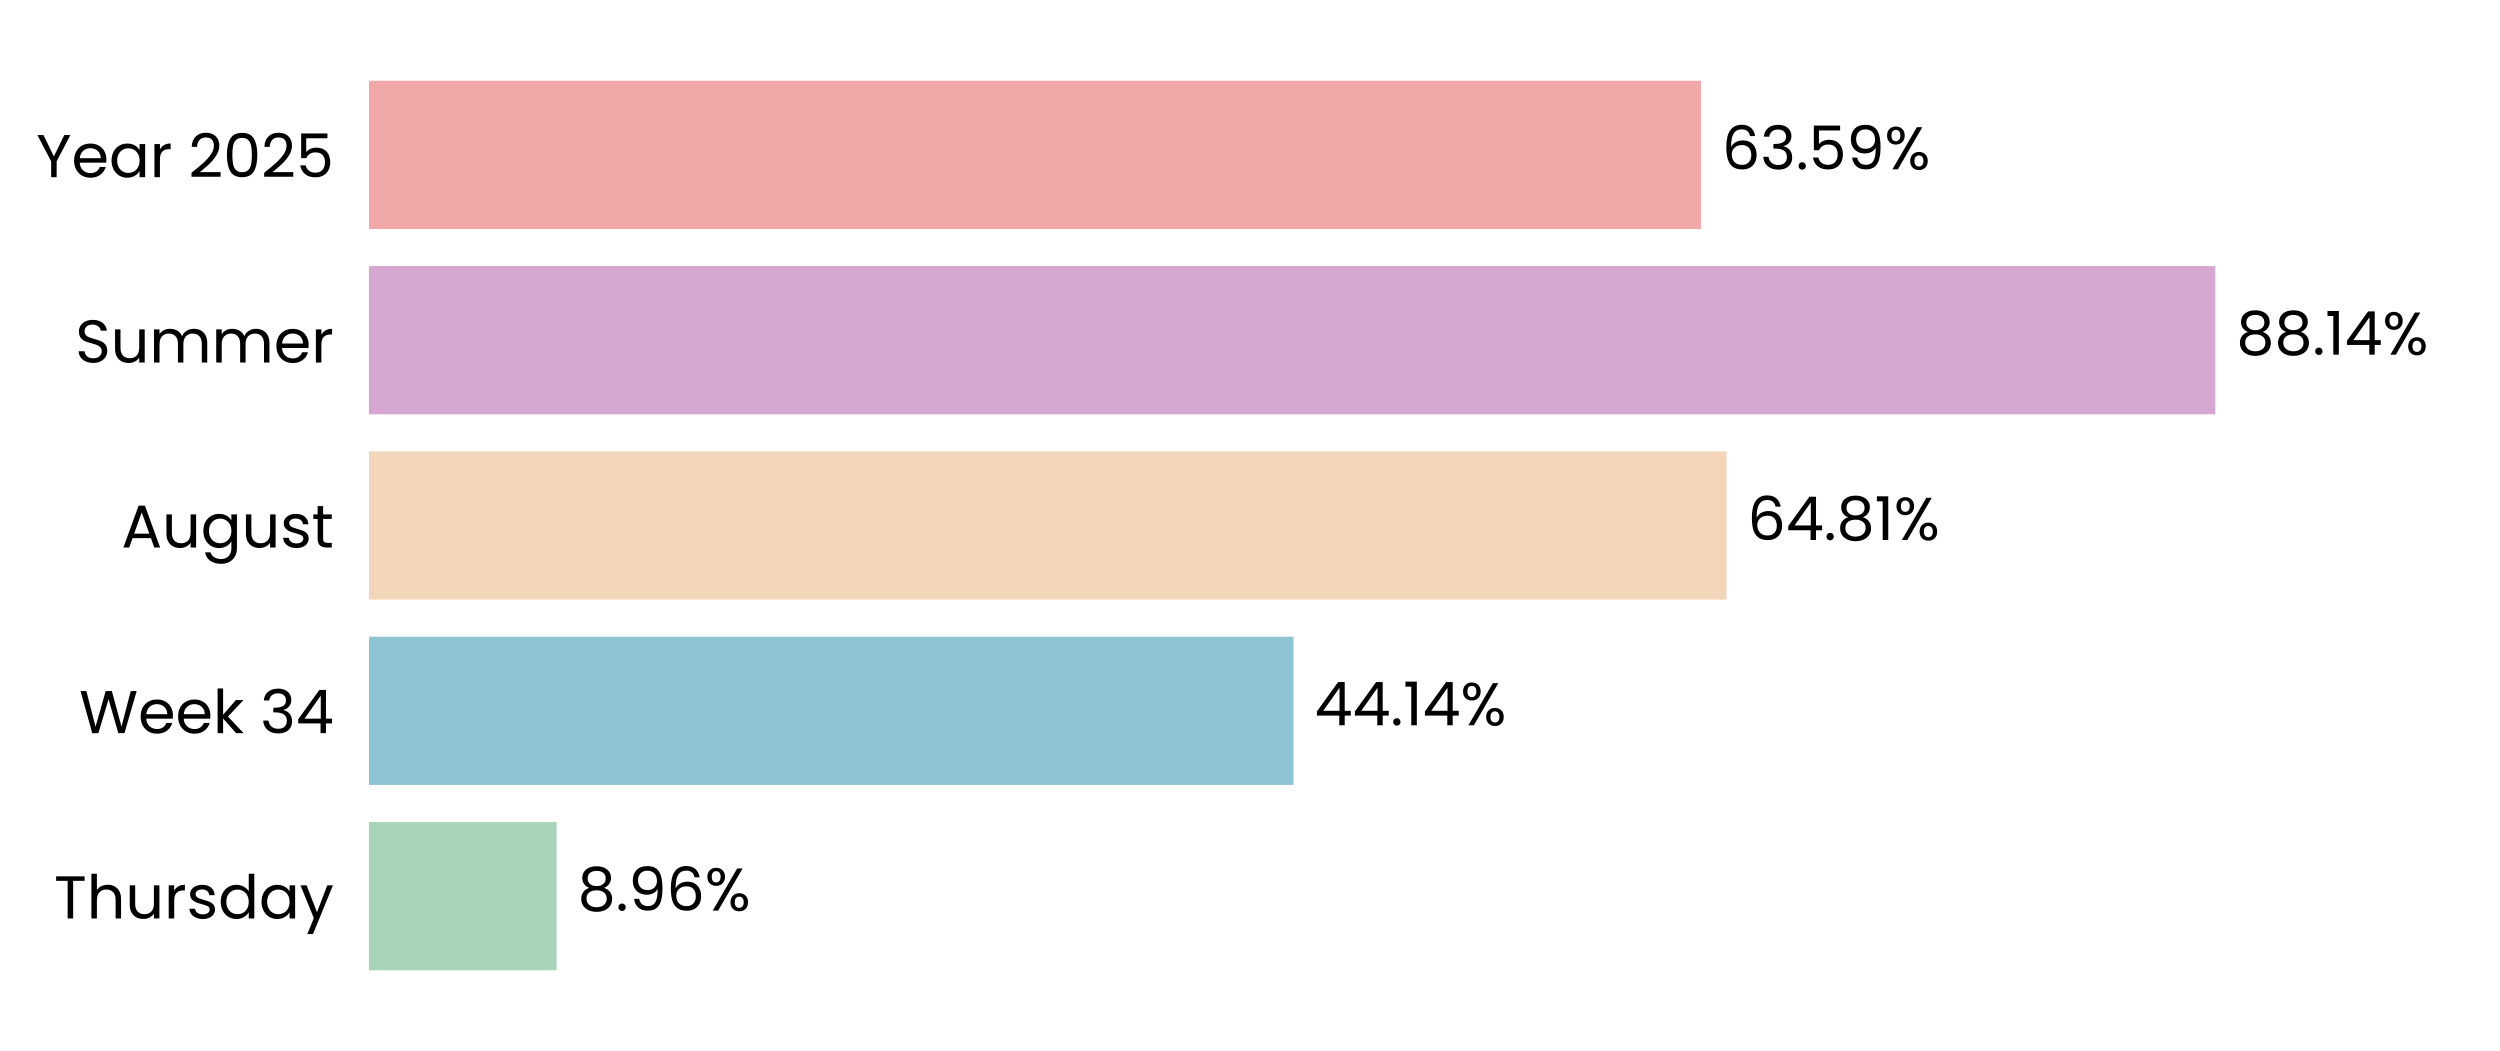
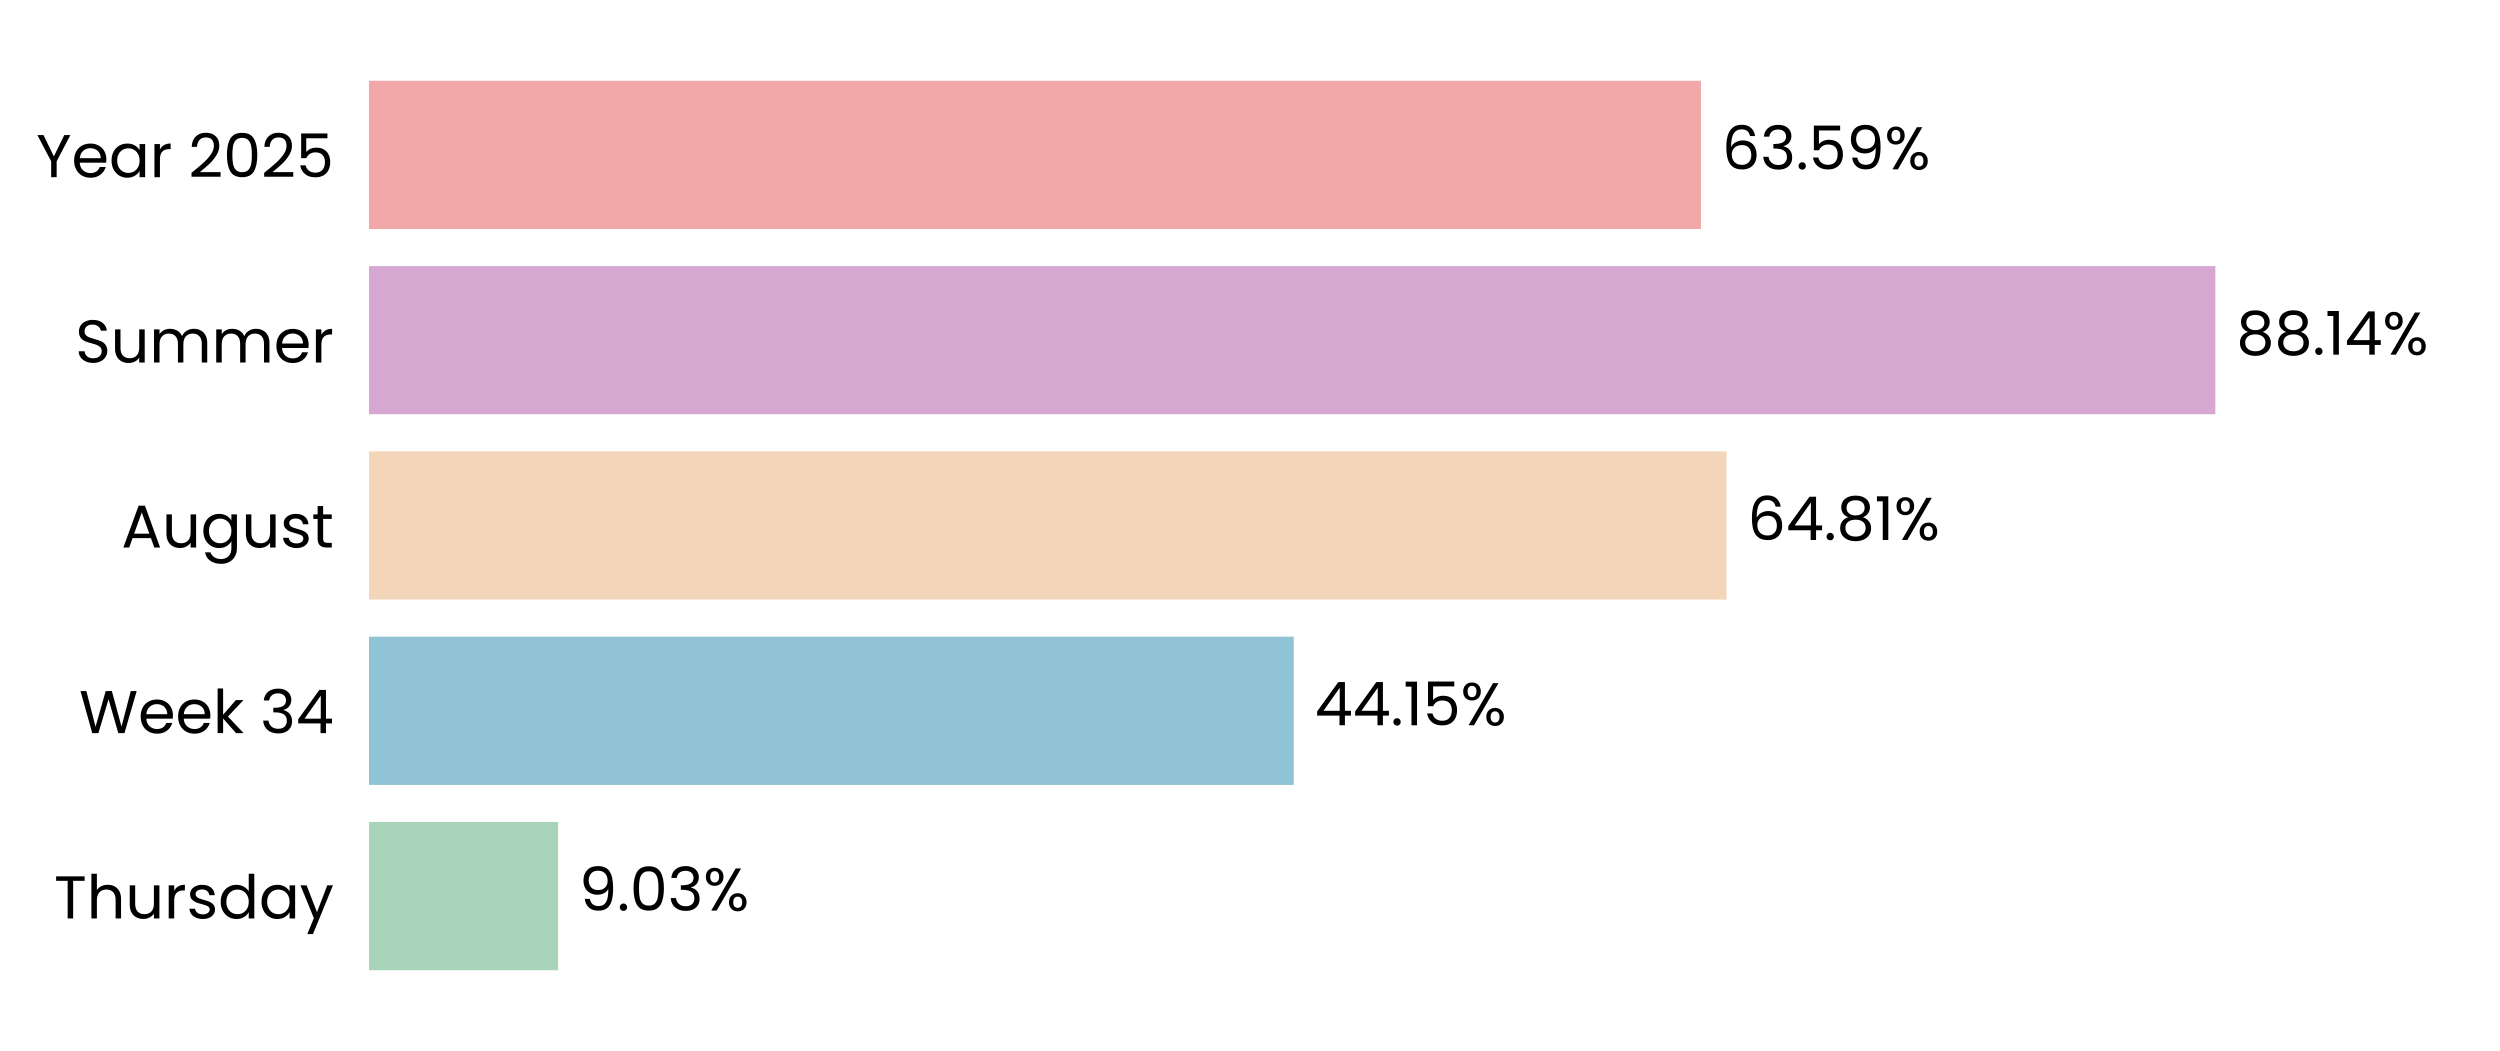
<svg xmlns="http://www.w3.org/2000/svg" xmlns:xlink="http://www.w3.org/1999/xlink" width="496.691pt" height="208.8pt" viewBox="0 0 496.691 208.8" version="1.1">
  <defs>
    <style type="text/css">*{stroke-linejoin: round; stroke-linecap: butt}</style>
  </defs>
  <g id="figure_1">
    <g id="patch_1">
      <path d="M 0 208.8  L 496.691 208.8  L 496.691 0  L 0 0  L 0 208.8  z " style="fill: none" />
    </g>
    <g id="axes_1">
      <g id="patch_2">
        <path d="M 73.311 201.6  L 489.491 201.6  L 489.491 7.2  L 73.311 7.2  L 73.311 201.6  z " style="fill: none" />
      </g>
      <g id="patch_3">
-         <path d="M 73.311 192.764  L 110.594 192.764  L 110.594 163.309  L 73.311 163.309  z " clip-path="url(#p7af29104ae)" style="fill: #a8d5ba" />
+         <path d="M 73.311 192.764  L 110.883 192.764  L 110.883 163.309  L 73.311 163.309  z " clip-path="url(#paedc05f3ca)" style="fill: #a8d5ba" />
      </g>
      <g id="patch_4">
-         <path d="M 73.311 155.945  L 257 155.945  L 257 126.491  L 73.311 126.491  z " clip-path="url(#p7af29104ae)" style="fill: #90c3d4" />
+         <path d="M 73.311 155.945  L 257.042 155.945  L 257.042 126.491  L 73.311 126.491  z " clip-path="url(#paedc05f3ca)" style="fill: #90c3d4" />
      </g>
      <g id="patch_5">
-         <path d="M 73.311 119.127  L 343.017 119.127  L 343.017 89.673  L 73.311 89.673  z " clip-path="url(#p7af29104ae)" style="fill: #f3d6ba" />
+         <path d="M 73.311 119.127  L 343.026 119.127  L 343.026 89.673  L 73.311 89.673  z " clip-path="url(#paedc05f3ca)" style="fill: #f3d6ba" />
      </g>
      <g id="patch_6">
-         <path d="M 73.311 82.309  L 440.136 82.309  L 440.136 52.855  L 73.311 52.855  z " clip-path="url(#p7af29104ae)" style="fill: #d6a8d1" />
+         <path d="M 73.311 82.309  L 440.139 82.309  L 440.139 52.855  L 73.311 52.855  z " clip-path="url(#paedc05f3ca)" style="fill: #d6a8d1" />
      </g>
      <g id="patch_7">
-         <path d="M 73.311 45.491  L 337.944 45.491  L 337.944 16.036  L 73.311 16.036  z " clip-path="url(#p7af29104ae)" style="fill: #f2a8a8" />
+         <path d="M 73.311 45.491  L 337.945 45.491  L 337.945 16.036  L 73.311 16.036  z " clip-path="url(#paedc05f3ca)" style="fill: #f2a8a8" />
      </g>
      <g id="matplotlib.axis_1">
        <g id="ytick_1">
          <g id="text_1">
            <g transform="translate(10.74188 182.4764) scale(0.12 -0.12)">
              <defs>
                <path id="Poppins-Regular-54" d="M 3238 4461  L 3238 3987  L 2022 3987  L 2022 0  L 1440 0  L 1440 3987  L 218 3987  L 218 4461  L 3238 4461  z " transform="scale(0.015625)" />
                <path id="Poppins-Regular-68" d="M 2234 3571  Q 2630 3571 2950 3401  Q 3270 3232 3452 2893  Q 3635 2554 3635 2067  L 3635 0  L 3059 0  L 3059 1984  Q 3059 2509 2796 2787  Q 2534 3066 2080 3066  Q 1619 3066 1347 2778  Q 1075 2490 1075 1939  L 1075 0  L 493 0  L 493 4736  L 1075 4736  L 1075 3008  Q 1248 3277 1552 3424  Q 1856 3571 2234 3571  z " transform="scale(0.015625)" />
                <path id="Poppins-Regular-75" d="M 3603 3507  L 3603 0  L 3021 0  L 3021 518  Q 2854 250 2556 99  Q 2259 -51 1901 -51  Q 1491 -51 1164 118  Q 838 288 649 627  Q 461 966 461 1453  L 461 3507  L 1037 3507  L 1037 1530  Q 1037 1011 1299 732  Q 1562 454 2016 454  Q 2483 454 2752 742  Q 3021 1030 3021 1581  L 3021 3507  L 3603 3507  z " transform="scale(0.015625)" />
                <path id="Poppins-Regular-72" d="M 1075 2938  Q 1229 3238 1513 3404  Q 1798 3571 2208 3571  L 2208 2970  L 2054 2970  Q 1075 2970 1075 1907  L 1075 0  L 493 0  L 493 3507  L 1075 3507  L 1075 2938  z " transform="scale(0.015625)" />
                <path id="Poppins-Regular-73" d="M 1734 -58  Q 1331 -58 1011 80  Q 691 218 505 464  Q 320 710 301 1030  L 902 1030  Q 928 768 1149 601  Q 1370 435 1728 435  Q 2061 435 2253 582  Q 2445 730 2445 954  Q 2445 1184 2240 1296  Q 2035 1408 1606 1517  Q 1216 1619 969 1724  Q 723 1830 547 2038  Q 371 2246 371 2586  Q 371 2854 531 3078  Q 691 3302 985 3433  Q 1280 3565 1658 3565  Q 2240 3565 2598 3270  Q 2957 2976 2982 2464  L 2400 2464  Q 2381 2739 2179 2905  Q 1978 3072 1638 3072  Q 1325 3072 1139 2937  Q 954 2803 954 2586  Q 954 2413 1066 2301  Q 1178 2189 1347 2121  Q 1517 2054 1818 1971  Q 2195 1869 2432 1769  Q 2669 1670 2838 1472  Q 3008 1274 3014 954  Q 3014 666 2854 435  Q 2694 205 2403 73  Q 2112 -58 1734 -58  z " transform="scale(0.015625)" />
                <path id="Poppins-Regular-64" d="M 275 1766  Q 275 2304 492 2710  Q 710 3117 1091 3341  Q 1472 3565 1946 3565  Q 2355 3565 2707 3376  Q 3059 3187 3245 2880  L 3245 4736  L 3834 4736  L 3834 0  L 3245 0  L 3245 659  Q 3072 346 2733 144  Q 2394 -58 1939 -58  Q 1472 -58 1091 172  Q 710 403 492 819  Q 275 1235 275 1766  z M 3245 1760  Q 3245 2157 3085 2451  Q 2925 2746 2653 2902  Q 2381 3059 2054 3059  Q 1728 3059 1459 2905  Q 1190 2752 1030 2457  Q 870 2163 870 1766  Q 870 1363 1030 1065  Q 1190 768 1459 611  Q 1728 454 2054 454  Q 2381 454 2653 611  Q 2925 768 3085 1065  Q 3245 1363 3245 1760  z " transform="scale(0.015625)" />
                <path id="Poppins-Regular-61" d="M 275 1766  Q 275 2304 492 2710  Q 710 3117 1091 3341  Q 1472 3565 1939 3565  Q 2400 3565 2739 3366  Q 3078 3168 3245 2867  L 3245 3507  L 3834 3507  L 3834 0  L 3245 0  L 3245 653  Q 3072 346 2729 144  Q 2387 -58 1933 -58  Q 1466 -58 1088 172  Q 710 403 492 819  Q 275 1235 275 1766  z M 3245 1760  Q 3245 2157 3085 2451  Q 2925 2746 2653 2902  Q 2381 3059 2054 3059  Q 1728 3059 1459 2905  Q 1190 2752 1030 2457  Q 870 2163 870 1766  Q 870 1363 1030 1065  Q 1190 768 1459 611  Q 1728 454 2054 454  Q 2381 454 2653 611  Q 2925 768 3085 1065  Q 3245 1363 3245 1760  z " transform="scale(0.015625)" />
                <path id="Poppins-Regular-79" d="M 3514 3507  L 1402 -1651  L 800 -1651  L 1491 38  L 77 3507  L 723 3507  L 1824 666  L 2912 3507  L 3514 3507  z " transform="scale(0.015625)" />
              </defs>
              <use xlink:href="#Poppins-Regular-54" />
              <use xlink:href="#Poppins-Regular-68" transform="translate(54.09999 0)" />
              <use xlink:href="#Poppins-Regular-75" transform="translate(118.1 0)" />
              <use xlink:href="#Poppins-Regular-72" transform="translate(182.1 0)" />
              <use xlink:href="#Poppins-Regular-73" transform="translate(219.3999 0)" />
              <use xlink:href="#Poppins-Regular-64" transform="translate(271.5999 0)" />
              <use xlink:href="#Poppins-Regular-61" transform="translate(339.1999 0)" />
              <use xlink:href="#Poppins-Regular-79" transform="translate(406.7999 0)" />
            </g>
          </g>
        </g>
        <g id="ytick_2">
          <g id="text_2">
            <g transform="translate(15.71813 145.6582) scale(0.12 -0.12)">
              <defs>
                <path id="Poppins-Regular-57" d="M 6099 4461  L 4806 0  L 4154 0  L 3117 3590  L 2042 0  L 1395 -6  L 147 4461  L 768 4461  L 1741 678  L 2816 4461  L 3469 4461  L 4493 691  L 5472 4461  L 6099 4461  z " transform="scale(0.015625)" />
                <path id="Poppins-Regular-65" d="M 3693 1888  Q 3693 1722 3674 1536  L 870 1536  Q 902 1018 1225 726  Q 1549 435 2010 435  Q 2387 435 2640 611  Q 2893 787 2995 1082  L 3622 1082  Q 3482 576 3059 259  Q 2637 -58 2010 -58  Q 1510 -58 1116 166  Q 723 390 499 803  Q 275 1216 275 1760  Q 275 2304 492 2713  Q 710 3123 1104 3344  Q 1498 3565 2010 3565  Q 2509 3565 2893 3347  Q 3277 3130 3485 2749  Q 3693 2368 3693 1888  z M 3091 2010  Q 3091 2342 2944 2582  Q 2797 2822 2544 2947  Q 2291 3072 1984 3072  Q 1542 3072 1232 2790  Q 922 2509 877 2010  L 3091 2010  z " transform="scale(0.015625)" />
                <path id="Poppins-Regular-6b" d="M 2451 0  L 1075 1549  L 1075 0  L 493 0  L 493 4736  L 1075 4736  L 1075 1952  L 2426 3507  L 3238 3507  L 1587 1760  L 3245 0  L 2451 0  z " transform="scale(0.015625)" />
                <path id="Poppins-Regular-20" transform="scale(0.015625)" />
                <path id="Poppins-Regular-33" d="M 384 3462  Q 429 4051 838 4384  Q 1248 4717 1901 4717  Q 2336 4717 2653 4560  Q 2970 4403 3133 4134  Q 3296 3866 3296 3526  Q 3296 3130 3069 2842  Q 2842 2554 2477 2470  L 2477 2438  Q 2893 2336 3136 2035  Q 3379 1734 3379 1248  Q 3379 883 3212 592  Q 3046 301 2713 134  Q 2381 -32 1914 -32  Q 1235 -32 800 323  Q 365 678 314 1331  L 877 1331  Q 922 947 1190 704  Q 1459 461 1907 461  Q 2355 461 2588 694  Q 2822 928 2822 1299  Q 2822 1779 2502 1990  Q 2182 2202 1536 2202  L 1389 2202  L 1389 2688  L 1542 2688  Q 2131 2694 2432 2883  Q 2733 3072 2733 3469  Q 2733 3808 2512 4013  Q 2291 4218 1882 4218  Q 1485 4218 1241 4013  Q 998 3808 954 3462  L 384 3462  z " transform="scale(0.015625)" />
                <path id="Poppins-Regular-34" d="M 256 1030  L 256 1472  L 2502 4582  L 3200 4582  L 3200 1536  L 3840 1536  L 3840 1030  L 3200 1030  L 3200 0  L 2624 0  L 2624 1030  L 256 1030  z M 2650 3974  L 928 1536  L 2650 1536  L 2650 3974  z " transform="scale(0.015625)" />
              </defs>
              <use xlink:href="#Poppins-Regular-57" />
              <use xlink:href="#Poppins-Regular-65" transform="translate(97.59999 0)" />
              <use xlink:href="#Poppins-Regular-65" transform="translate(159.6 0)" />
              <use xlink:href="#Poppins-Regular-6b" transform="translate(221.6 0)" />
              <use xlink:href="#Poppins-Regular-20" transform="translate(273.0999 0)" />
              <use xlink:href="#Poppins-Regular-33" transform="translate(299.7999 0)" />
              <use xlink:href="#Poppins-Regular-34" transform="translate(358.6999 0)" />
            </g>
          </g>
        </g>
        <g id="ytick_3">
          <g id="text_3">
            <g transform="translate(24.11812 108.78) scale(0.12 -0.12)">
              <defs>
                <path id="Poppins-Regular-41" d="M 3130 992  L 1184 992  L 826 0  L 211 0  L 1824 4435  L 2496 4435  L 4102 0  L 3488 0  L 3130 992  z M 2963 1466  L 2157 3718  L 1350 1466  L 2963 1466  z " transform="scale(0.015625)" />
                <path id="Poppins-Regular-67" d="M 1939 3565  Q 2394 3565 2736 3366  Q 3078 3168 3245 2867  L 3245 3507  L 3834 3507  L 3834 -77  Q 3834 -557 3629 -931  Q 3424 -1306 3043 -1517  Q 2662 -1728 2157 -1728  Q 1466 -1728 1005 -1401  Q 544 -1075 461 -512  L 1037 -512  Q 1133 -832 1433 -1027  Q 1734 -1222 2157 -1222  Q 2637 -1222 2941 -921  Q 3245 -621 3245 -77  L 3245 659  Q 3072 352 2733 147  Q 2394 -58 1939 -58  Q 1472 -58 1091 172  Q 710 403 492 819  Q 275 1235 275 1766  Q 275 2304 492 2710  Q 710 3117 1091 3341  Q 1472 3565 1939 3565  z M 3245 1760  Q 3245 2157 3085 2451  Q 2925 2746 2653 2902  Q 2381 3059 2054 3059  Q 1728 3059 1459 2905  Q 1190 2752 1030 2457  Q 870 2163 870 1766  Q 870 1363 1030 1065  Q 1190 768 1459 611  Q 1728 454 2054 454  Q 2381 454 2653 611  Q 2925 768 3085 1065  Q 3245 1363 3245 1760  z " transform="scale(0.015625)" />
                <path id="Poppins-Regular-74" d="M 1203 3027  L 1203 960  Q 1203 704 1312 598  Q 1421 493 1690 493  L 2118 493  L 2118 0  L 1594 0  Q 1107 0 864 224  Q 621 448 621 960  L 621 3027  L 166 3027  L 166 3507  L 621 3507  L 621 4390  L 1203 4390  L 1203 3507  L 2118 3507  L 2118 3027  L 1203 3027  z " transform="scale(0.015625)" />
              </defs>
              <use xlink:href="#Poppins-Regular-41" />
              <use xlink:href="#Poppins-Regular-75" transform="translate(67.39999 0)" />
              <use xlink:href="#Poppins-Regular-67" transform="translate(131.4 0)" />
              <use xlink:href="#Poppins-Regular-75" transform="translate(199 0)" />
              <use xlink:href="#Poppins-Regular-73" transform="translate(263 0)" />
              <use xlink:href="#Poppins-Regular-74" transform="translate(315.2 0)" />
            </g>
          </g>
        </g>
        <g id="ytick_4">
          <g id="text_4">
            <g transform="translate(14.95125 72.02182) scale(0.12 -0.12)">
              <defs>
                <path id="Poppins-Regular-53" d="M 1907 -45  Q 1466 -45 1117 112  Q 768 269 569 547  Q 371 826 365 1190  L 986 1190  Q 1018 877 1245 662  Q 1472 448 1907 448  Q 2323 448 2563 656  Q 2803 864 2803 1190  Q 2803 1446 2662 1606  Q 2522 1766 2310 1849  Q 2099 1933 1741 2029  Q 1299 2144 1033 2259  Q 768 2374 579 2620  Q 390 2867 390 3283  Q 390 3648 576 3929  Q 762 4211 1098 4364  Q 1434 4518 1869 4518  Q 2496 4518 2896 4204  Q 3296 3891 3347 3373  L 2707 3373  Q 2675 3629 2438 3824  Q 2202 4019 1811 4019  Q 1446 4019 1216 3830  Q 986 3642 986 3302  Q 986 3059 1123 2905  Q 1261 2752 1462 2672  Q 1664 2592 2029 2490  Q 2470 2368 2739 2249  Q 3008 2131 3200 1884  Q 3392 1638 3392 1216  Q 3392 890 3219 602  Q 3046 314 2707 134  Q 2368 -45 1907 -45  z " transform="scale(0.015625)" />
                <path id="Poppins-Regular-6d" d="M 4710 3571  Q 5120 3571 5440 3401  Q 5760 3232 5945 2893  Q 6131 2554 6131 2067  L 6131 0  L 5555 0  L 5555 1984  Q 5555 2509 5296 2787  Q 5037 3066 4595 3066  Q 4141 3066 3872 2774  Q 3603 2483 3603 1933  L 3603 0  L 3027 0  L 3027 1984  Q 3027 2509 2768 2787  Q 2509 3066 2067 3066  Q 1613 3066 1344 2774  Q 1075 2483 1075 1933  L 1075 0  L 493 0  L 493 3507  L 1075 3507  L 1075 3002  Q 1248 3277 1539 3424  Q 1830 3571 2182 3571  Q 2624 3571 2963 3372  Q 3302 3174 3469 2790  Q 3616 3162 3955 3366  Q 4294 3571 4710 3571  z " transform="scale(0.015625)" />
              </defs>
              <use xlink:href="#Poppins-Regular-53" />
              <use xlink:href="#Poppins-Regular-75" transform="translate(58.7 0)" />
              <use xlink:href="#Poppins-Regular-6d" transform="translate(122.7 0)" />
              <use xlink:href="#Poppins-Regular-6d" transform="translate(225.7 0)" />
              <use xlink:href="#Poppins-Regular-65" transform="translate(328.7 0)" />
              <use xlink:href="#Poppins-Regular-72" transform="translate(390.6999 0)" />
            </g>
          </g>
        </g>
        <g id="ytick_5">
          <g id="text_5">
            <g transform="translate(7.2 35.20364) scale(0.12 -0.12)">
              <defs>
                <path id="Poppins-Regular-59" d="M 3616 4461  L 2163 1683  L 2163 0  L 1581 0  L 1581 1683  L 122 4461  L 768 4461  L 1869 2202  L 2970 4461  L 3616 4461  z " transform="scale(0.015625)" />
                <path id="Poppins-Regular-32" d="M 326 467  Q 1139 1120 1600 1539  Q 2061 1958 2377 2416  Q 2694 2874 2694 3315  Q 2694 3731 2492 3971  Q 2291 4211 1843 4211  Q 1408 4211 1168 3939  Q 928 3667 909 3213  L 346 3213  Q 371 3930 780 4320  Q 1190 4710 1837 4710  Q 2496 4710 2883 4345  Q 3270 3981 3270 3341  Q 3270 2810 2953 2307  Q 2637 1805 2233 1424  Q 1830 1043 1203 538  L 3405 538  L 3405 51  L 326 51  L 326 467  z " transform="scale(0.015625)" />
                <path id="Poppins-Regular-30" d="M 397 2362  Q 397 3462 755 4080  Q 1114 4698 2010 4698  Q 2899 4698 3257 4080  Q 3616 3462 3616 2362  Q 3616 1242 3257 621  Q 2899 0 2010 0  Q 1114 0 755 621  Q 397 1242 397 2362  z M 3040 2362  Q 3040 2918 2966 3305  Q 2893 3693 2665 3929  Q 2438 4166 2010 4166  Q 1574 4166 1347 3929  Q 1120 3693 1046 3305  Q 973 2918 973 2362  Q 973 1786 1046 1395  Q 1120 1005 1347 768  Q 1574 531 2010 531  Q 2438 531 2665 768  Q 2893 1005 2966 1395  Q 3040 1786 3040 2362  z " transform="scale(0.015625)" />
                <path id="Poppins-Regular-35" d="M 3347 4122  L 1101 4122  L 1101 2662  Q 1248 2867 1536 2998  Q 1824 3130 2157 3130  Q 2688 3130 3021 2909  Q 3354 2688 3498 2339  Q 3642 1990 3642 1600  Q 3642 1139 3469 774  Q 3296 410 2941 198  Q 2586 -13 2061 -13  Q 1389 -13 973 332  Q 557 678 467 1254  L 1037 1254  Q 1120 890 1389 685  Q 1658 480 2067 480  Q 2573 480 2829 784  Q 3085 1088 3085 1587  Q 3085 2086 2829 2358  Q 2573 2630 2074 2630  Q 1734 2630 1481 2467  Q 1229 2304 1114 2022  L 563 2022  L 563 4634  L 3347 4634  L 3347 4122  z " transform="scale(0.015625)" />
              </defs>
              <use xlink:href="#Poppins-Regular-59" />
              <use xlink:href="#Poppins-Regular-65" transform="translate(58.39999 0)" />
              <use xlink:href="#Poppins-Regular-61" transform="translate(120.4 0)" />
              <use xlink:href="#Poppins-Regular-72" transform="translate(188 0)" />
              <use xlink:href="#Poppins-Regular-20" transform="translate(225.3 0)" />
              <use xlink:href="#Poppins-Regular-32" transform="translate(252 0)" />
              <use xlink:href="#Poppins-Regular-30" transform="translate(309.4999 0)" />
              <use xlink:href="#Poppins-Regular-32" transform="translate(372.2999 0)" />
              <use xlink:href="#Poppins-Regular-35" transform="translate(429.7999 0)" />
            </g>
          </g>
        </g>
      </g>
      <g id="text_6">
-         <g transform="translate(114.7558 180.9164) scale(0.12 -0.12)">
+         <g transform="translate(115.0449 180.9164) scale(0.12 -0.12)">
          <defs>
-             <path id="Poppins-Regular-38" d="M 1242 2406  Q 883 2547 691 2816  Q 499 3085 499 3469  Q 499 3814 672 4092  Q 845 4371 1187 4534  Q 1530 4698 2016 4698  Q 2502 4698 2844 4534  Q 3187 4371 3363 4092  Q 3539 3814 3539 3469  Q 3539 3098 3340 2819  Q 3142 2541 2797 2406  Q 3194 2285 3427 1981  Q 3661 1677 3661 1248  Q 3661 832 3456 521  Q 3251 211 2876 41  Q 2502 -128 2016 -128  Q 1530 -128 1162 41  Q 794 211 589 521  Q 384 832 384 1248  Q 384 1677 614 1984  Q 845 2291 1242 2406  z M 2976 3398  Q 2976 3789 2720 4000  Q 2464 4211 2016 4211  Q 1574 4211 1318 4000  Q 1062 3789 1062 3392  Q 1062 3034 1328 2816  Q 1594 2598 2016 2598  Q 2445 2598 2710 2819  Q 2976 3040 2976 3398  z M 2016 2150  Q 1542 2150 1241 1929  Q 941 1709 941 1267  Q 941 858 1232 608  Q 1523 358 2016 358  Q 2509 358 2797 608  Q 3085 858 3085 1267  Q 3085 1696 2790 1923  Q 2496 2150 2016 2150  z " transform="scale(0.015625)" />
+             <path id="Poppins-Regular-39" d="M 1146 1242  Q 1210 877 1443 678  Q 1677 480 2074 480  Q 2605 480 2857 896  Q 3110 1312 3098 2298  Q 2963 2010 2649 1846  Q 2336 1683 1952 1683  Q 1523 1683 1187 1859  Q 851 2035 659 2374  Q 467 2714 467 3194  Q 467 3878 864 4297  Q 1261 4717 1990 4717  Q 2886 4717 3248 4134  Q 3610 3552 3610 2400  Q 3610 1594 3466 1069  Q 3322 544 2979 269  Q 2637 -6 2042 -6  Q 1389 -6 1024 346  Q 659 698 608 1242  L 1146 1242  z M 2048 2176  Q 2477 2176 2752 2441  Q 3027 2707 3027 3162  Q 3027 3642 2758 3936  Q 2490 4230 2003 4230  Q 1555 4230 1289 3948  Q 1024 3667 1024 3206  Q 1024 2739 1286 2457  Q 1549 2176 2048 2176  z " transform="scale(0.015625)" />
            <path id="Poppins-Regular-2e" d="M 678 -38  Q 512 -38 397 77  Q 282 192 282 358  Q 282 525 397 640  Q 512 755 678 755  Q 838 755 950 640  Q 1062 525 1062 358  Q 1062 192 950 77  Q 838 -38 678 -38  z " transform="scale(0.015625)" />
-             <path id="Poppins-Regular-39" d="M 1146 1242  Q 1210 877 1443 678  Q 1677 480 2074 480  Q 2605 480 2857 896  Q 3110 1312 3098 2298  Q 2963 2010 2649 1846  Q 2336 1683 1952 1683  Q 1523 1683 1187 1859  Q 851 2035 659 2374  Q 467 2714 467 3194  Q 467 3878 864 4297  Q 1261 4717 1990 4717  Q 2886 4717 3248 4134  Q 3610 3552 3610 2400  Q 3610 1594 3466 1069  Q 3322 544 2979 269  Q 2637 -6 2042 -6  Q 1389 -6 1024 346  Q 659 698 608 1242  L 1146 1242  z M 2048 2176  Q 2477 2176 2752 2441  Q 3027 2707 3027 3162  Q 3027 3642 2758 3936  Q 2490 4230 2003 4230  Q 1555 4230 1289 3948  Q 1024 3667 1024 3206  Q 1024 2739 1286 2457  Q 1549 2176 2048 2176  z " transform="scale(0.015625)" />
-             <path id="Poppins-Regular-36" d="M 2976 3526  Q 2835 4237 2099 4237  Q 1530 4237 1248 3798  Q 966 3360 973 2355  Q 1120 2688 1462 2877  Q 1805 3066 2227 3066  Q 2886 3066 3280 2656  Q 3674 2246 3674 1523  Q 3674 1088 3504 742  Q 3334 397 2992 192  Q 2650 -13 2163 -13  Q 1504 -13 1133 281  Q 762 576 614 1094  Q 467 1613 467 2374  Q 467 4723 2106 4723  Q 2733 4723 3091 4384  Q 3450 4045 3514 3526  L 2976 3526  z M 2106 2573  Q 1830 2573 1587 2461  Q 1344 2349 1193 2121  Q 1043 1894 1043 1568  Q 1043 1082 1324 778  Q 1606 474 2131 474  Q 2579 474 2844 752  Q 3110 1030 3110 1504  Q 3110 2003 2854 2288  Q 2598 2573 2106 2573  z " transform="scale(0.015625)" />
            <path id="Poppins-Regular-25" d="M 269 3584  Q 269 4019 531 4278  Q 794 4538 1203 4538  Q 1613 4538 1875 4278  Q 2138 4019 2138 3584  Q 2138 3142 1875 2883  Q 1613 2624 1203 2624  Q 794 2624 531 2883  Q 269 3142 269 3584  z M 4006 4467  L 1414 0  L 838 0  L 3430 4467  L 4006 4467  z M 1203 4179  Q 986 4179 861 4028  Q 736 3878 736 3584  Q 736 3290 861 3136  Q 986 2982 1203 2982  Q 1421 2982 1549 3139  Q 1677 3296 1677 3584  Q 1677 3878 1549 4028  Q 1421 4179 1203 4179  z M 2720 883  Q 2720 1325 2982 1584  Q 3245 1843 3654 1843  Q 4064 1843 4323 1584  Q 4582 1325 4582 883  Q 4582 448 4323 185  Q 4064 -77 3654 -77  Q 3245 -77 2982 182  Q 2720 442 2720 883  z M 3648 1478  Q 3430 1478 3302 1328  Q 3174 1178 3174 883  Q 3174 595 3302 444  Q 3430 294 3648 294  Q 3866 294 3994 444  Q 4122 595 4122 883  Q 4122 1178 3994 1328  Q 3866 1478 3648 1478  z " transform="scale(0.015625)" />
          </defs>
-           <use xlink:href="#Poppins-Regular-38" />
-           <use xlink:href="#Poppins-Regular-2e" transform="translate(63.09999 0)" />
-           <use xlink:href="#Poppins-Regular-39" transform="translate(84.09998 0)" />
-           <use xlink:href="#Poppins-Regular-36" transform="translate(147.1 0)" />
-           <use xlink:href="#Poppins-Regular-25" transform="translate(210.5999 0)" />
+           <use xlink:href="#Poppins-Regular-39" />
+           <use xlink:href="#Poppins-Regular-2e" transform="translate(62.99999 0)" />
+           <use xlink:href="#Poppins-Regular-30" transform="translate(83.99997 0)" />
+           <use xlink:href="#Poppins-Regular-33" transform="translate(146.8 0)" />
+           <use xlink:href="#Poppins-Regular-25" transform="translate(205.7 0)" />
        </g>
      </g>
      <g id="text_7">
-         <g transform="translate(261.162 144.0982) scale(0.12 -0.12)">
+         <g transform="translate(261.2033 144.0982) scale(0.12 -0.12)">
          <defs>
            <path id="Poppins-Regular-31" d="M 243 4096  L 243 4627  L 1446 4627  L 1446 0  L 858 0  L 858 4096  L 243 4096  z " transform="scale(0.015625)" />
          </defs>
          <use xlink:href="#Poppins-Regular-34" />
          <use xlink:href="#Poppins-Regular-34" transform="translate(62.89999 0)" />
          <use xlink:href="#Poppins-Regular-2e" transform="translate(125.8 0)" />
          <use xlink:href="#Poppins-Regular-31" transform="translate(146.8 0)" />
-           <use xlink:href="#Poppins-Regular-34" transform="translate(178.8 0)" />
-           <use xlink:href="#Poppins-Regular-25" transform="translate(241.7 0)" />
+           <use xlink:href="#Poppins-Regular-35" transform="translate(178.8 0)" />
+           <use xlink:href="#Poppins-Regular-25" transform="translate(241.5999 0)" />
        </g>
      </g>
      <g id="text_8">
-         <g transform="translate(347.1789 107.28) scale(0.12 -0.12)">
+         <g transform="translate(347.1883 107.28) scale(0.12 -0.12)">
+           <defs>
+             <path id="Poppins-Regular-36" d="M 2976 3526  Q 2835 4237 2099 4237  Q 1530 4237 1248 3798  Q 966 3360 973 2355  Q 1120 2688 1462 2877  Q 1805 3066 2227 3066  Q 2886 3066 3280 2656  Q 3674 2246 3674 1523  Q 3674 1088 3504 742  Q 3334 397 2992 192  Q 2650 -13 2163 -13  Q 1504 -13 1133 281  Q 762 576 614 1094  Q 467 1613 467 2374  Q 467 4723 2106 4723  Q 2733 4723 3091 4384  Q 3450 4045 3514 3526  L 2976 3526  z M 2106 2573  Q 1830 2573 1587 2461  Q 1344 2349 1193 2121  Q 1043 1894 1043 1568  Q 1043 1082 1324 778  Q 1606 474 2131 474  Q 2579 474 2844 752  Q 3110 1030 3110 1504  Q 3110 2003 2854 2288  Q 2598 2573 2106 2573  z " transform="scale(0.015625)" />
+             <path id="Poppins-Regular-38" d="M 1242 2406  Q 883 2547 691 2816  Q 499 3085 499 3469  Q 499 3814 672 4092  Q 845 4371 1187 4534  Q 1530 4698 2016 4698  Q 2502 4698 2844 4534  Q 3187 4371 3363 4092  Q 3539 3814 3539 3469  Q 3539 3098 3340 2819  Q 3142 2541 2797 2406  Q 3194 2285 3427 1981  Q 3661 1677 3661 1248  Q 3661 832 3456 521  Q 3251 211 2876 41  Q 2502 -128 2016 -128  Q 1530 -128 1162 41  Q 794 211 589 521  Q 384 832 384 1248  Q 384 1677 614 1984  Q 845 2291 1242 2406  z M 2976 3398  Q 2976 3789 2720 4000  Q 2464 4211 2016 4211  Q 1574 4211 1318 4000  Q 1062 3789 1062 3392  Q 1062 3034 1328 2816  Q 1594 2598 2016 2598  Q 2445 2598 2710 2819  Q 2976 3040 2976 3398  z M 2016 2150  Q 1542 2150 1241 1929  Q 941 1709 941 1267  Q 941 858 1232 608  Q 1523 358 2016 358  Q 2509 358 2797 608  Q 3085 858 3085 1267  Q 3085 1696 2790 1923  Q 2496 2150 2016 2150  z " transform="scale(0.015625)" />
+           </defs>
          <use xlink:href="#Poppins-Regular-36" />
          <use xlink:href="#Poppins-Regular-34" transform="translate(63.49999 0)" />
          <use xlink:href="#Poppins-Regular-2e" transform="translate(126.4 0)" />
          <use xlink:href="#Poppins-Regular-38" transform="translate(147.4 0)" />
          <use xlink:href="#Poppins-Regular-31" transform="translate(210.5 0)" />
          <use xlink:href="#Poppins-Regular-25" transform="translate(242.4999 0)" />
        </g>
      </g>
      <g id="text_9">
-         <g transform="translate(444.2976 70.46182) scale(0.12 -0.12)">
+         <g transform="translate(444.3008 70.46182) scale(0.12 -0.12)">
          <use xlink:href="#Poppins-Regular-38" />
          <use xlink:href="#Poppins-Regular-38" transform="translate(63.09999 0)" />
          <use xlink:href="#Poppins-Regular-2e" transform="translate(126.2 0)" />
          <use xlink:href="#Poppins-Regular-31" transform="translate(147.2 0)" />
          <use xlink:href="#Poppins-Regular-34" transform="translate(179.2 0)" />
          <use xlink:href="#Poppins-Regular-25" transform="translate(242.0999 0)" />
        </g>
      </g>
      <g id="text_10">
-         <g transform="translate(342.106 33.64364) scale(0.12 -0.12)">
+         <g transform="translate(342.1068 33.64364) scale(0.12 -0.12)">
          <use xlink:href="#Poppins-Regular-36" />
          <use xlink:href="#Poppins-Regular-33" transform="translate(63.49999 0)" />
          <use xlink:href="#Poppins-Regular-2e" transform="translate(122.4 0)" />
          <use xlink:href="#Poppins-Regular-35" transform="translate(143.4 0)" />
          <use xlink:href="#Poppins-Regular-39" transform="translate(206.2 0)" />
          <use xlink:href="#Poppins-Regular-25" transform="translate(269.1999 0)" />
        </g>
      </g>
    </g>
  </g>
  <defs>
-     <clipPath id="p7af29104ae">
+     <clipPath id="paedc05f3ca">
      <rect x="73.311" y="7.2" width="416.18" height="194.4" />
    </clipPath>
  </defs>
</svg>
